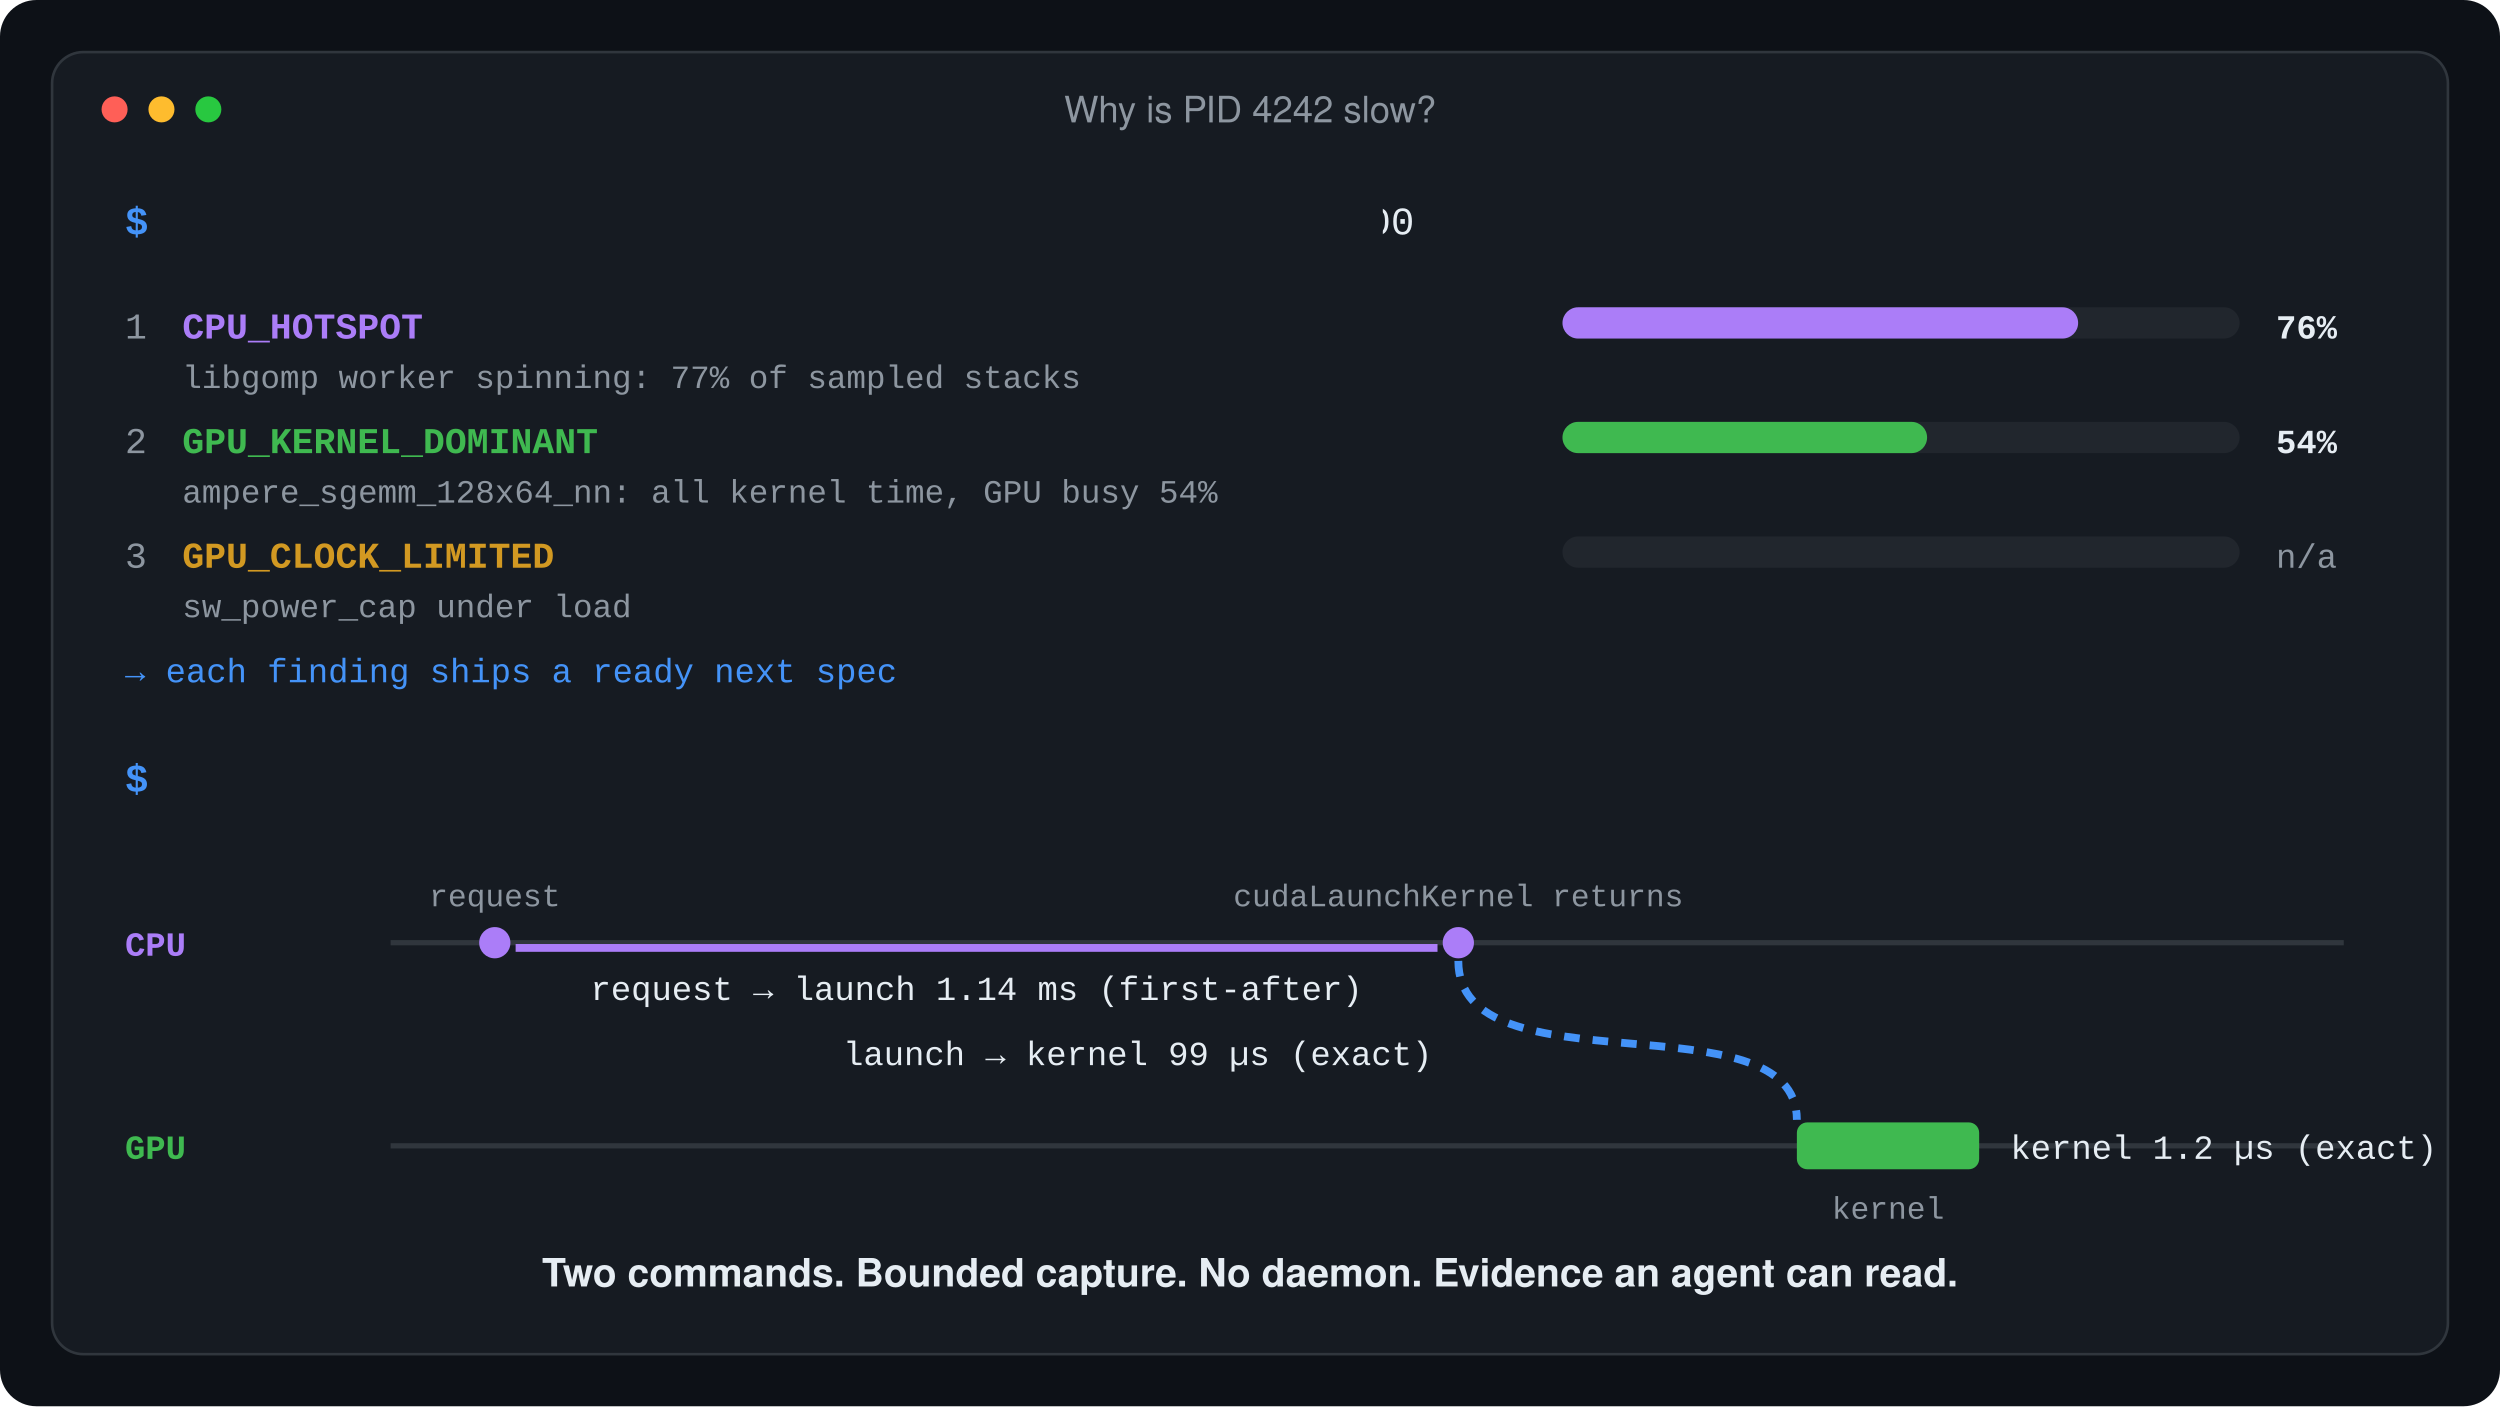
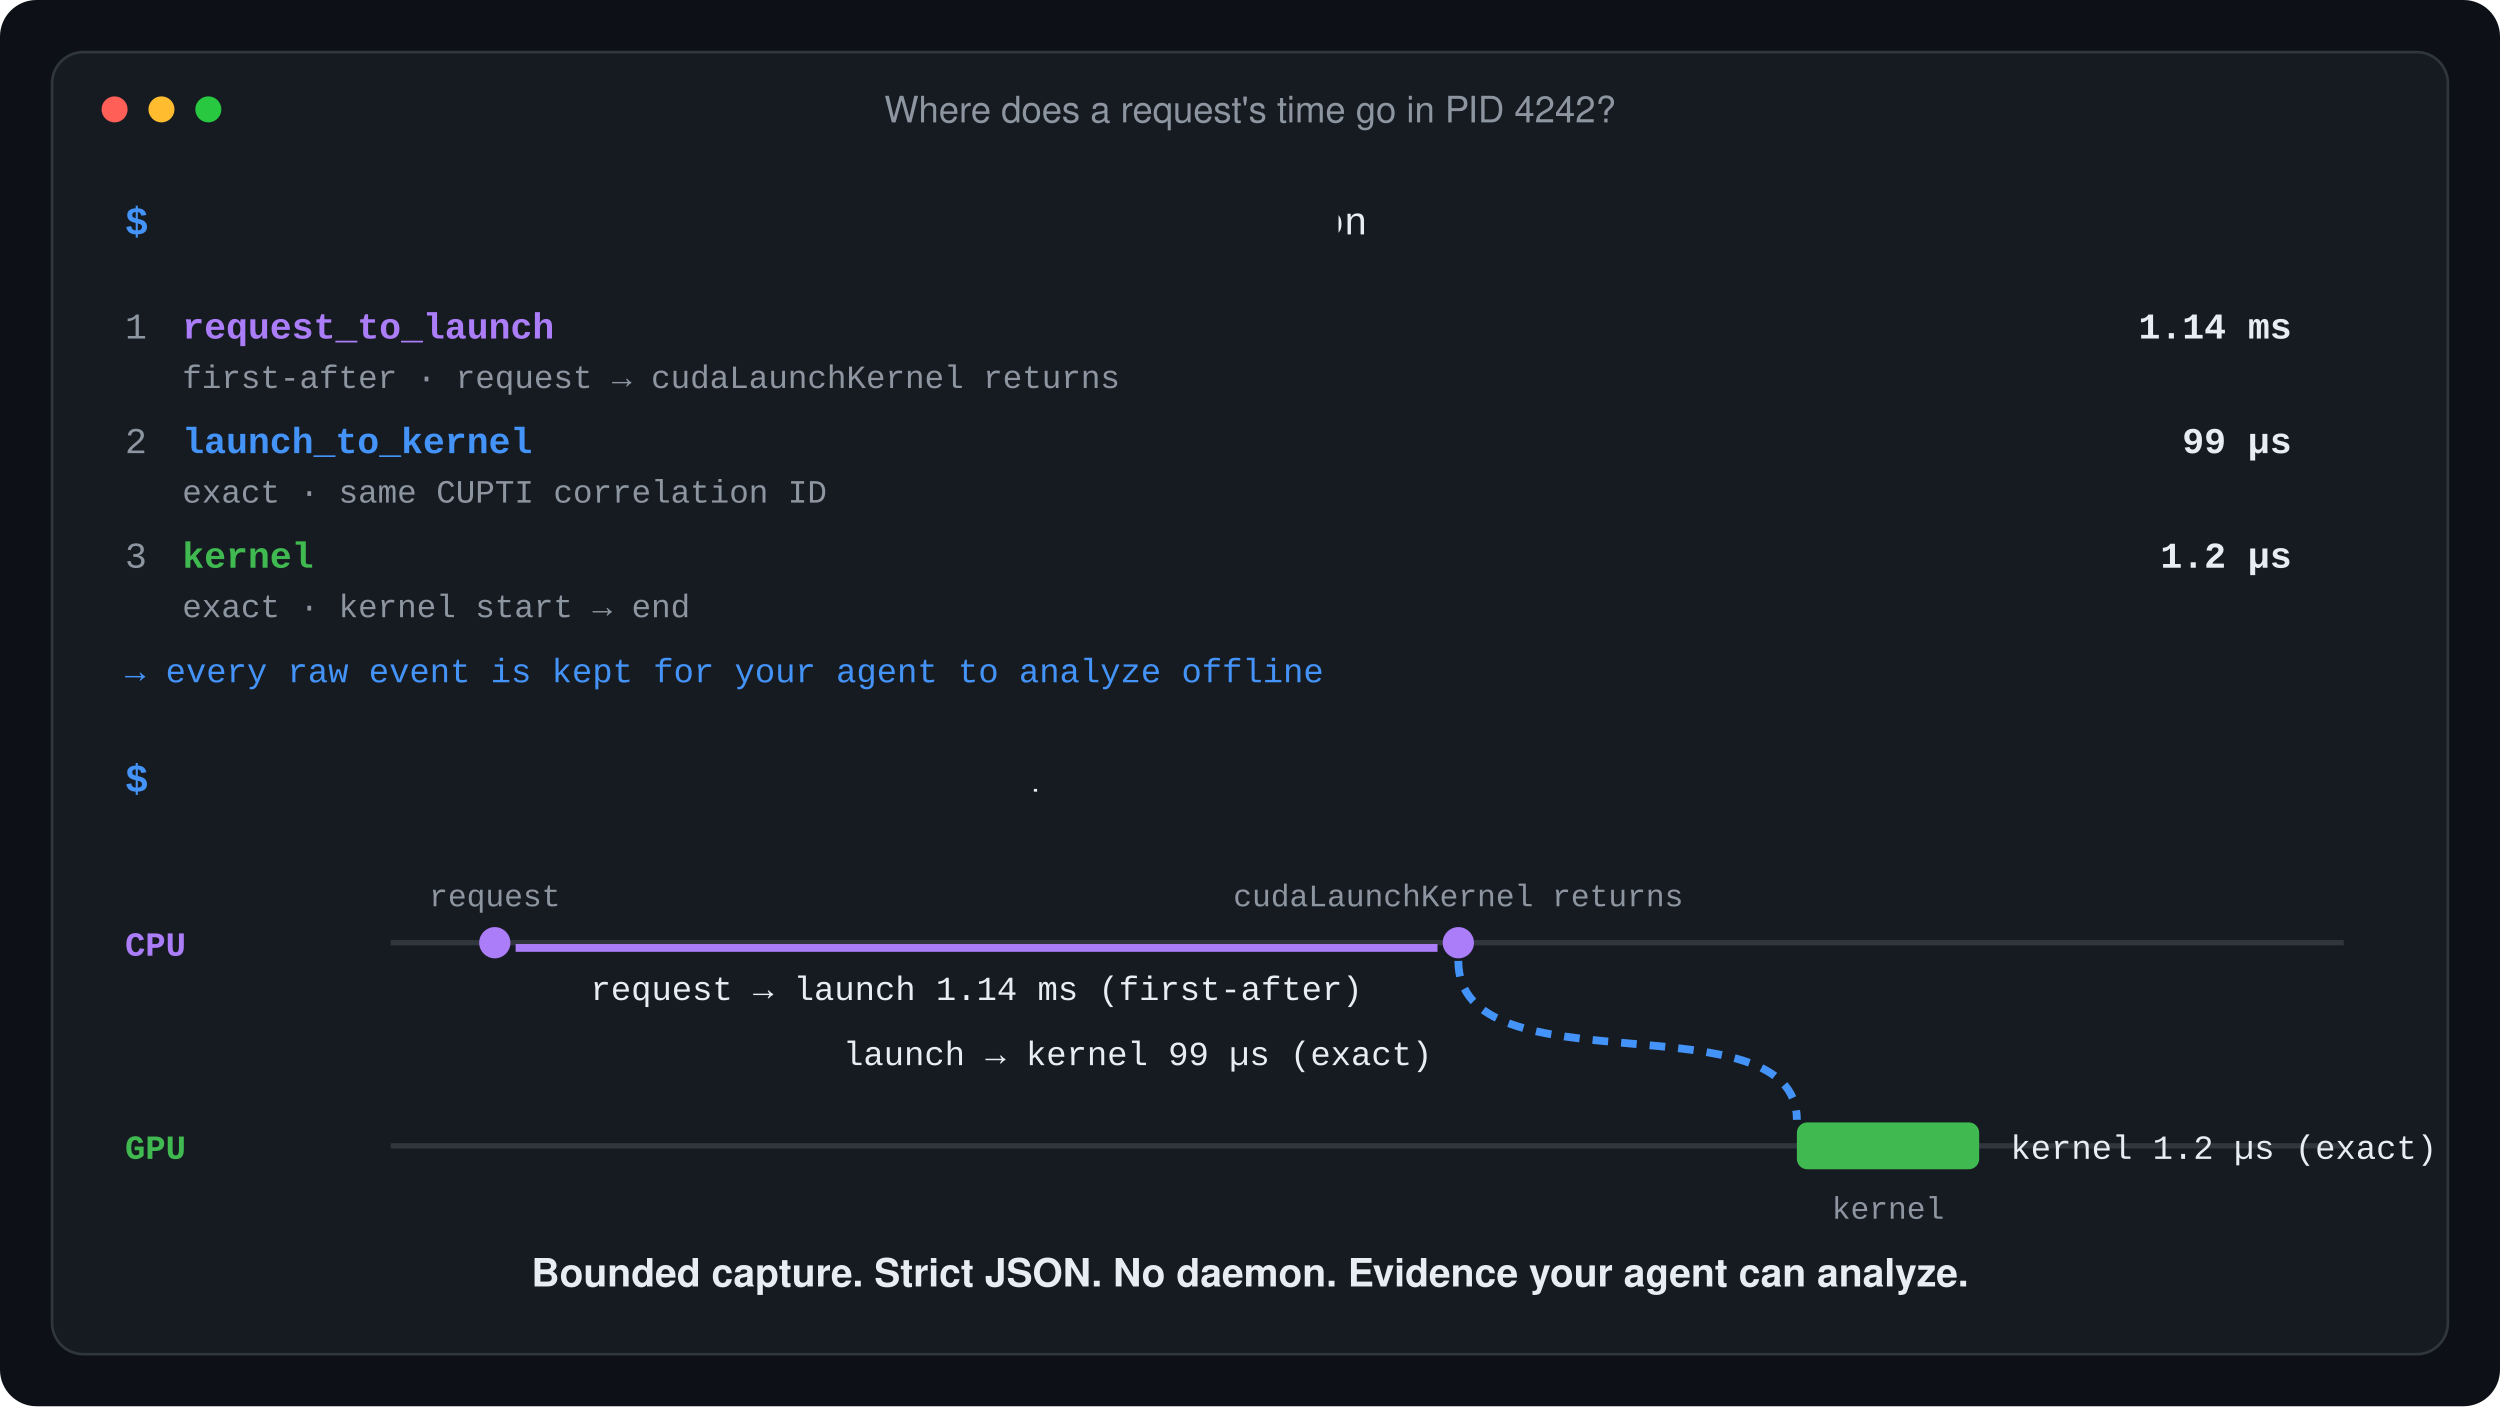
<svg xmlns="http://www.w3.org/2000/svg" viewBox="0 0 960 540" width="960" height="540" role="img" aria-labelledby="title desc">
  <style>.mono { font-family: ui-monospace, SFMono-Regular, Menlo, Consolas, 'Liberation Mono', monospace; }
.sans { font-family: -apple-system, BlinkMacSystemFont, 'Segoe UI', Helvetica, Arial, sans-serif; }
.anim { transform-box: fill-box; }
@keyframes scene { 0% { opacity: 0 } 1.5%, 93.0% { opacity: 1 } 99%, 100% { opacity: 0 } }
.scene { animation: scene 14.0s linear infinite; }
@keyframes k-cmd1 { 0%, 2.0% { transform: scaleX(1) } 10.0%, 100% { transform: scaleX(0) } }
.cmd1 { animation: k-cmd1 14.0s ease-out infinite; transform-origin: right center; }
@keyframes k-find1 { 0%, 12.0% { opacity: 0; transform: translateY(6px) } 16.0%, 100% { opacity: 1; transform: translateY(0) } }
.find1 { animation: k-find1 14.0s ease-out infinite;  }
@keyframes k-find2 { 0%, 16.0% { opacity: 0; transform: translateY(6px) } 20.0%, 100% { opacity: 1; transform: translateY(0) } }
.find2 { animation: k-find2 14.0s ease-out infinite;  }
@keyframes k-find3 { 0%, 20.0% { opacity: 0; transform: translateY(6px) } 24.0%, 100% { opacity: 1; transform: translateY(0) } }
.find3 { animation: k-find3 14.0s ease-out infinite;  }
@keyframes k-next { 0%, 27.0% { opacity: 0; transform: translateY(6px) } 31.0%, 100% { opacity: 1; transform: translateY(0) } }
.next { animation: k-next 14.0s ease-out infinite;  }
@keyframes k-cmd2 { 0%, 34.0% { transform: scaleX(1) } 42.0%, 100% { transform: scaleX(0) } }
.cmd2 { animation: k-cmd2 14.0s ease-out infinite; transform-origin: right center; }
@keyframes k-lanes { 0%, 44.0% { opacity: 0; transform: translateY(6px) } 48.0%, 100% { opacity: 1; transform: translateY(0) } }
.lanes { animation: k-lanes 14.0s ease-out infinite;  }
@keyframes k-edge1 { 0%, 50.0% { opacity: 0; transform: translateY(6px) } 55.0%, 100% { opacity: 1; transform: translateY(0) } }
.edge1 { animation: k-edge1 14.0s ease-out infinite;  }
@keyframes k-edge2 { 0%, 56.0% { opacity: 0; transform: translateY(6px) } 61.0%, 100% { opacity: 1; transform: translateY(0) } }
.edge2 { animation: k-edge2 14.0s ease-out infinite;  }
@keyframes k-edge3 { 0%, 62.0% { opacity: 0; transform: translateY(6px) } 67.0%, 100% { opacity: 1; transform: translateY(0) } }
.edge3 { animation: k-edge3 14.0s ease-out infinite;  }
@keyframes k-tagline { 0%, 72.0% { opacity: 0; transform: translateY(6px) } 77.0%, 100% { opacity: 1; transform: translateY(0) } }
.tagline { animation: k-tagline 14.0s ease-out infinite;  }
- @keyframes g-find1 { 0%, 16.0% { transform: scaleX(0) } 22.0%, 100% { transform: scaleX(1) } }
- .bar-find1 { animation: g-find1 14.0s ease-out infinite; transform-origin: left center; }
- @keyframes g-find2 { 0%, 20.0% { transform: scaleX(0) } 26.0%, 100% { transform: scaleX(1) } }
- .bar-find2 { animation: g-find2 14.0s ease-out infinite; transform-origin: left center; }
- @keyframes g-find3 { 0%, 24.0% { transform: scaleX(0) } 30.0%, 100% { transform: scaleX(1) } }
- .bar-find3 { animation: g-find3 14.0s ease-out infinite; transform-origin: left center; }
@media (prefers-reduced-motion: reduce) { * { animation: none !important; } .cover { display: none; } }</style>
  <rect width="960" height="540" rx="14" fill="#0d1117" />
  <rect x="20" y="20" width="920" height="500" rx="12" fill="#161b22" stroke="#30363d" />
  <circle cx="44" cy="42" r="5" fill="#ff5f57" />
  <circle cx="62" cy="42" r="5" fill="#febc2e" />
  <circle cx="80" cy="42" r="5" fill="#28c840" />
-   <text x="480.0" y="47" class="sans" font-size="14" fill="#8d96a0" font-weight="400" text-anchor="middle">Why is PID 4242 slow?</text>
+   <text x="480.0" y="47" class="sans" font-size="14" fill="#8d96a0" font-weight="400" text-anchor="middle">Where does a request's time go in PID 4242?</text>
  <g class="scene">
    <g>
      <text x="48" y="90" class="mono" font-size="15" fill="#4493f8" font-weight="700" text-anchor="start">$</text>
-       <text x="66" y="90" class="mono" font-size="15" fill="#e6edf3" font-weight="400" text-anchor="start">xprobe measure --pid 4242 --triage --duration-ms 2000</text>
-       <rect class="anim cover cmd1" x="64" y="74" width="467" height="22" fill="#161b22" />
+       <text x="66" y="90" class="mono" font-size="15" fill="#e6edf3" font-weight="400" text-anchor="start">xprobe measure --pid 4242 --spec request-graph.json</text>
+       <rect class="anim cover cmd1" x="64" y="74" width="450" height="22" fill="#161b22" />
    </g>
    <g class="anim find1">
      <text x="48" y="130" class="mono" font-size="14" fill="#8d96a0" font-weight="400" text-anchor="start">1</text>
-       <text x="70" y="130" class="mono" font-size="14" fill="#ab7df8" font-weight="700" text-anchor="start">CPU_HOTSPOT</text>
-       <text x="70" y="149" class="mono" font-size="12.5" fill="#8d96a0" font-weight="400" text-anchor="start">libgomp worker spinning: 77% of sampled stacks</text>
-       <rect x="600" y="118" width="260" height="12" rx="6" fill="#21262d" />
-       <rect class="anim bar-find1" x="600" y="118" width="198" height="12" rx="6" fill="#ab7df8" />
-       <text x="874" y="130" class="mono" font-size="13" fill="#e6edf3" font-weight="700" text-anchor="start">76%</text>
+       <text x="70" y="130" class="mono" font-size="14" fill="#ab7df8" font-weight="700" text-anchor="start">request_to_launch</text>
+       <text x="70" y="149" class="mono" font-size="12.5" fill="#8d96a0" font-weight="400" text-anchor="start">first-after · request → cudaLaunchKernel returns</text>
+       <text x="880" y="130" class="mono" font-size="14" fill="#e6edf3" font-weight="700" text-anchor="end">1.14 ms</text>
    </g>
    <g class="anim find2">
      <text x="48" y="174" class="mono" font-size="14" fill="#8d96a0" font-weight="400" text-anchor="start">2</text>
-       <text x="70" y="174" class="mono" font-size="14" fill="#3fb950" font-weight="700" text-anchor="start">GPU_KERNEL_DOMINANT</text>
-       <text x="70" y="193" class="mono" font-size="12.5" fill="#8d96a0" font-weight="400" text-anchor="start">ampere_sgemm_128x64_nn: all kernel time, GPU busy 54%</text>
-       <rect x="600" y="162" width="260" height="12" rx="6" fill="#21262d" />
-       <rect class="anim bar-find2" x="600" y="162" width="140" height="12" rx="6" fill="#3fb950" />
-       <text x="874" y="174" class="mono" font-size="13" fill="#e6edf3" font-weight="700" text-anchor="start">54%</text>
+       <text x="70" y="174" class="mono" font-size="14" fill="#4493f8" font-weight="700" text-anchor="start">launch_to_kernel</text>
+       <text x="70" y="193" class="mono" font-size="12.5" fill="#8d96a0" font-weight="400" text-anchor="start">exact · same CUPTI correlation ID</text>
+       <text x="880" y="174" class="mono" font-size="14" fill="#e6edf3" font-weight="700" text-anchor="end">99 µs</text>
    </g>
    <g class="anim find3">
      <text x="48" y="218" class="mono" font-size="14" fill="#8d96a0" font-weight="400" text-anchor="start">3</text>
-       <text x="70" y="218" class="mono" font-size="14" fill="#d29922" font-weight="700" text-anchor="start">GPU_CLOCK_LIMITED</text>
-       <text x="70" y="237" class="mono" font-size="12.5" fill="#8d96a0" font-weight="400" text-anchor="start">sw_power_cap under load</text>
-       <rect x="600" y="206" width="260" height="12" rx="6" fill="#21262d" />
-       <text x="874" y="218" class="mono" font-size="13" fill="#8d96a0" font-weight="400" text-anchor="start">n/a</text>
+       <text x="70" y="218" class="mono" font-size="14" fill="#3fb950" font-weight="700" text-anchor="start">kernel</text>
+       <text x="70" y="237" class="mono" font-size="12.5" fill="#8d96a0" font-weight="400" text-anchor="start">exact · kernel start → end</text>
+       <text x="880" y="218" class="mono" font-size="14" fill="#e6edf3" font-weight="700" text-anchor="end">1.2 µs</text>
    </g>
    <g class="anim next">
-       <text x="48" y="262" class="mono" font-size="13" fill="#4493f8" font-weight="400" text-anchor="start">→ each finding ships a ready next spec</text>
+       <text x="48" y="262" class="mono" font-size="13" fill="#4493f8" font-weight="400" text-anchor="start">→ every raw event is kept for your agent to analyze offline</text>
    </g>
    <g>
      <text x="48" y="304" class="mono" font-size="15" fill="#4493f8" font-weight="700" text-anchor="start">$</text>
-       <text x="66" y="304" class="mono" font-size="15" fill="#e6edf3" font-weight="400" text-anchor="start">xprobe measure --spec next.json</text>
-       <rect class="anim cover cmd2" x="64" y="288" width="282" height="22" fill="#161b22" />
+       <text x="66" y="304" class="mono" font-size="15" fill="#e6edf3" font-weight="400" text-anchor="start">scripts/analyze_trace.py events.jsonl</text>
+       <rect class="anim cover cmd2" x="64" y="288" width="333" height="22" fill="#161b22" />
    </g>
    <g class="anim lanes">
      <text x="48" y="367" class="mono" font-size="13" fill="#ab7df8" font-weight="700" text-anchor="start">CPU</text>
      <text x="48" y="445" class="mono" font-size="13" fill="#3fb950" font-weight="700" text-anchor="start">GPU</text>
      <line x1="150" y1="362" x2="900" y2="362" stroke="#30363d" stroke-width="2" />
      <line x1="150" y1="440" x2="900" y2="440" stroke="#30363d" stroke-width="2" />
      <circle cx="190" cy="362" r="6" fill="#ab7df8" />
      <text x="190" y="348" class="mono" font-size="12" fill="#8d96a0" font-weight="400" text-anchor="middle">request</text>
      <circle cx="560" cy="362" r="6" fill="#ab7df8" />
      <text x="560" y="348" class="mono" font-size="12" fill="#8d96a0" font-weight="400" text-anchor="middle">cudaLaunchKernel returns</text>
      <rect x="690" y="431" width="70" height="18" rx="4" fill="#3fb950" />
      <text x="725.0" y="468" class="mono" font-size="12" fill="#8d96a0" font-weight="400" text-anchor="middle">kernel</text>
    </g>
    <g class="anim edge1">
      <path d="M198 364 L552 364" stroke="#ab7df8" stroke-width="3" />
      <text x="375.0" y="384" class="mono" font-size="13" fill="#e6edf3" font-weight="400" text-anchor="middle">request → launch  1.14 ms  (first-after)</text>
    </g>
    <g class="anim edge2">
      <path d="M560 369 C560 420, 690 382, 690 430" fill="none" stroke="#4493f8" stroke-width="3" stroke-dasharray="6 5" />
      <text x="550" y="409.0" class="mono" font-size="13" fill="#e6edf3" font-weight="400" text-anchor="end">launch → kernel  99 µs  (exact)</text>
    </g>
    <g class="anim edge3">
      <text x="772" y="445" class="mono" font-size="13" fill="#e6edf3" font-weight="400" text-anchor="start">kernel  1.2 µs  (exact)</text>
    </g>
    <g class="anim tagline">
-       <text x="480.0" y="494" class="sans" font-size="15" fill="#e6edf3" font-weight="600" text-anchor="middle">Two commands. Bounded capture. No daemon. Evidence an agent can read.</text>
+       <text x="480.0" y="494" class="sans" font-size="15" fill="#e6edf3" font-weight="600" text-anchor="middle">Bounded capture. Strict JSON. No daemon. Evidence your agent can analyze.</text>
    </g>
  </g>
</svg>
